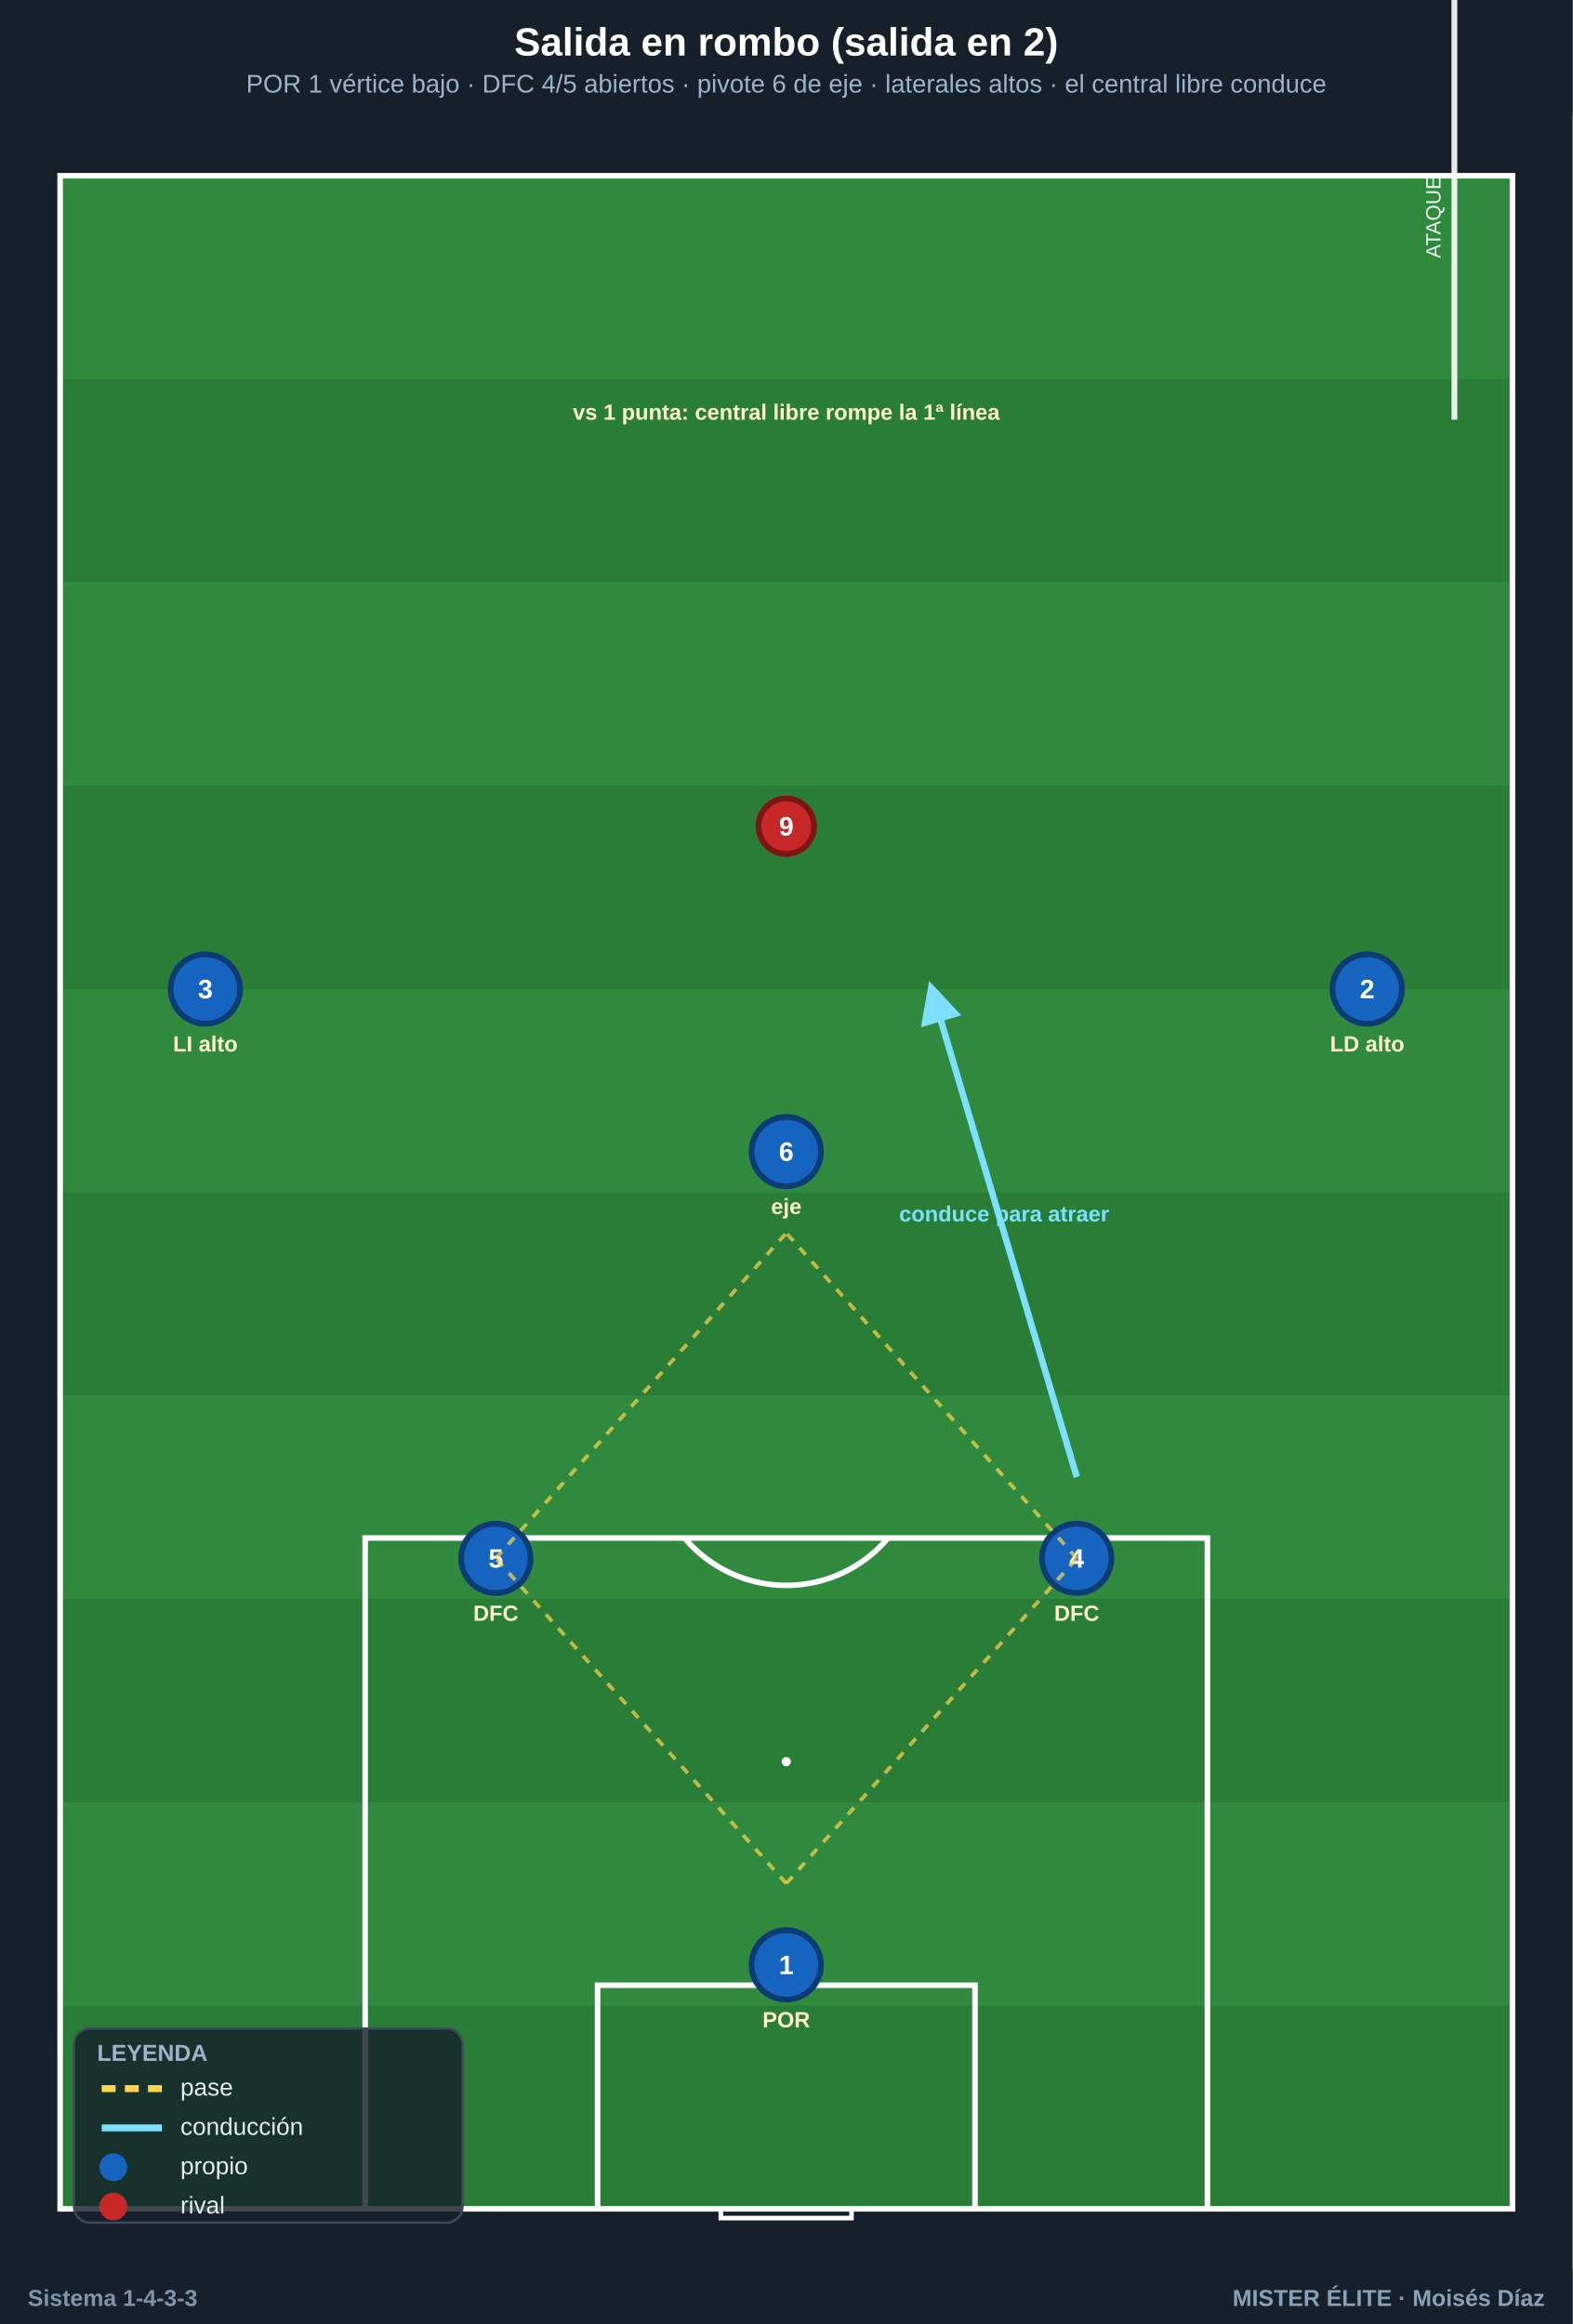
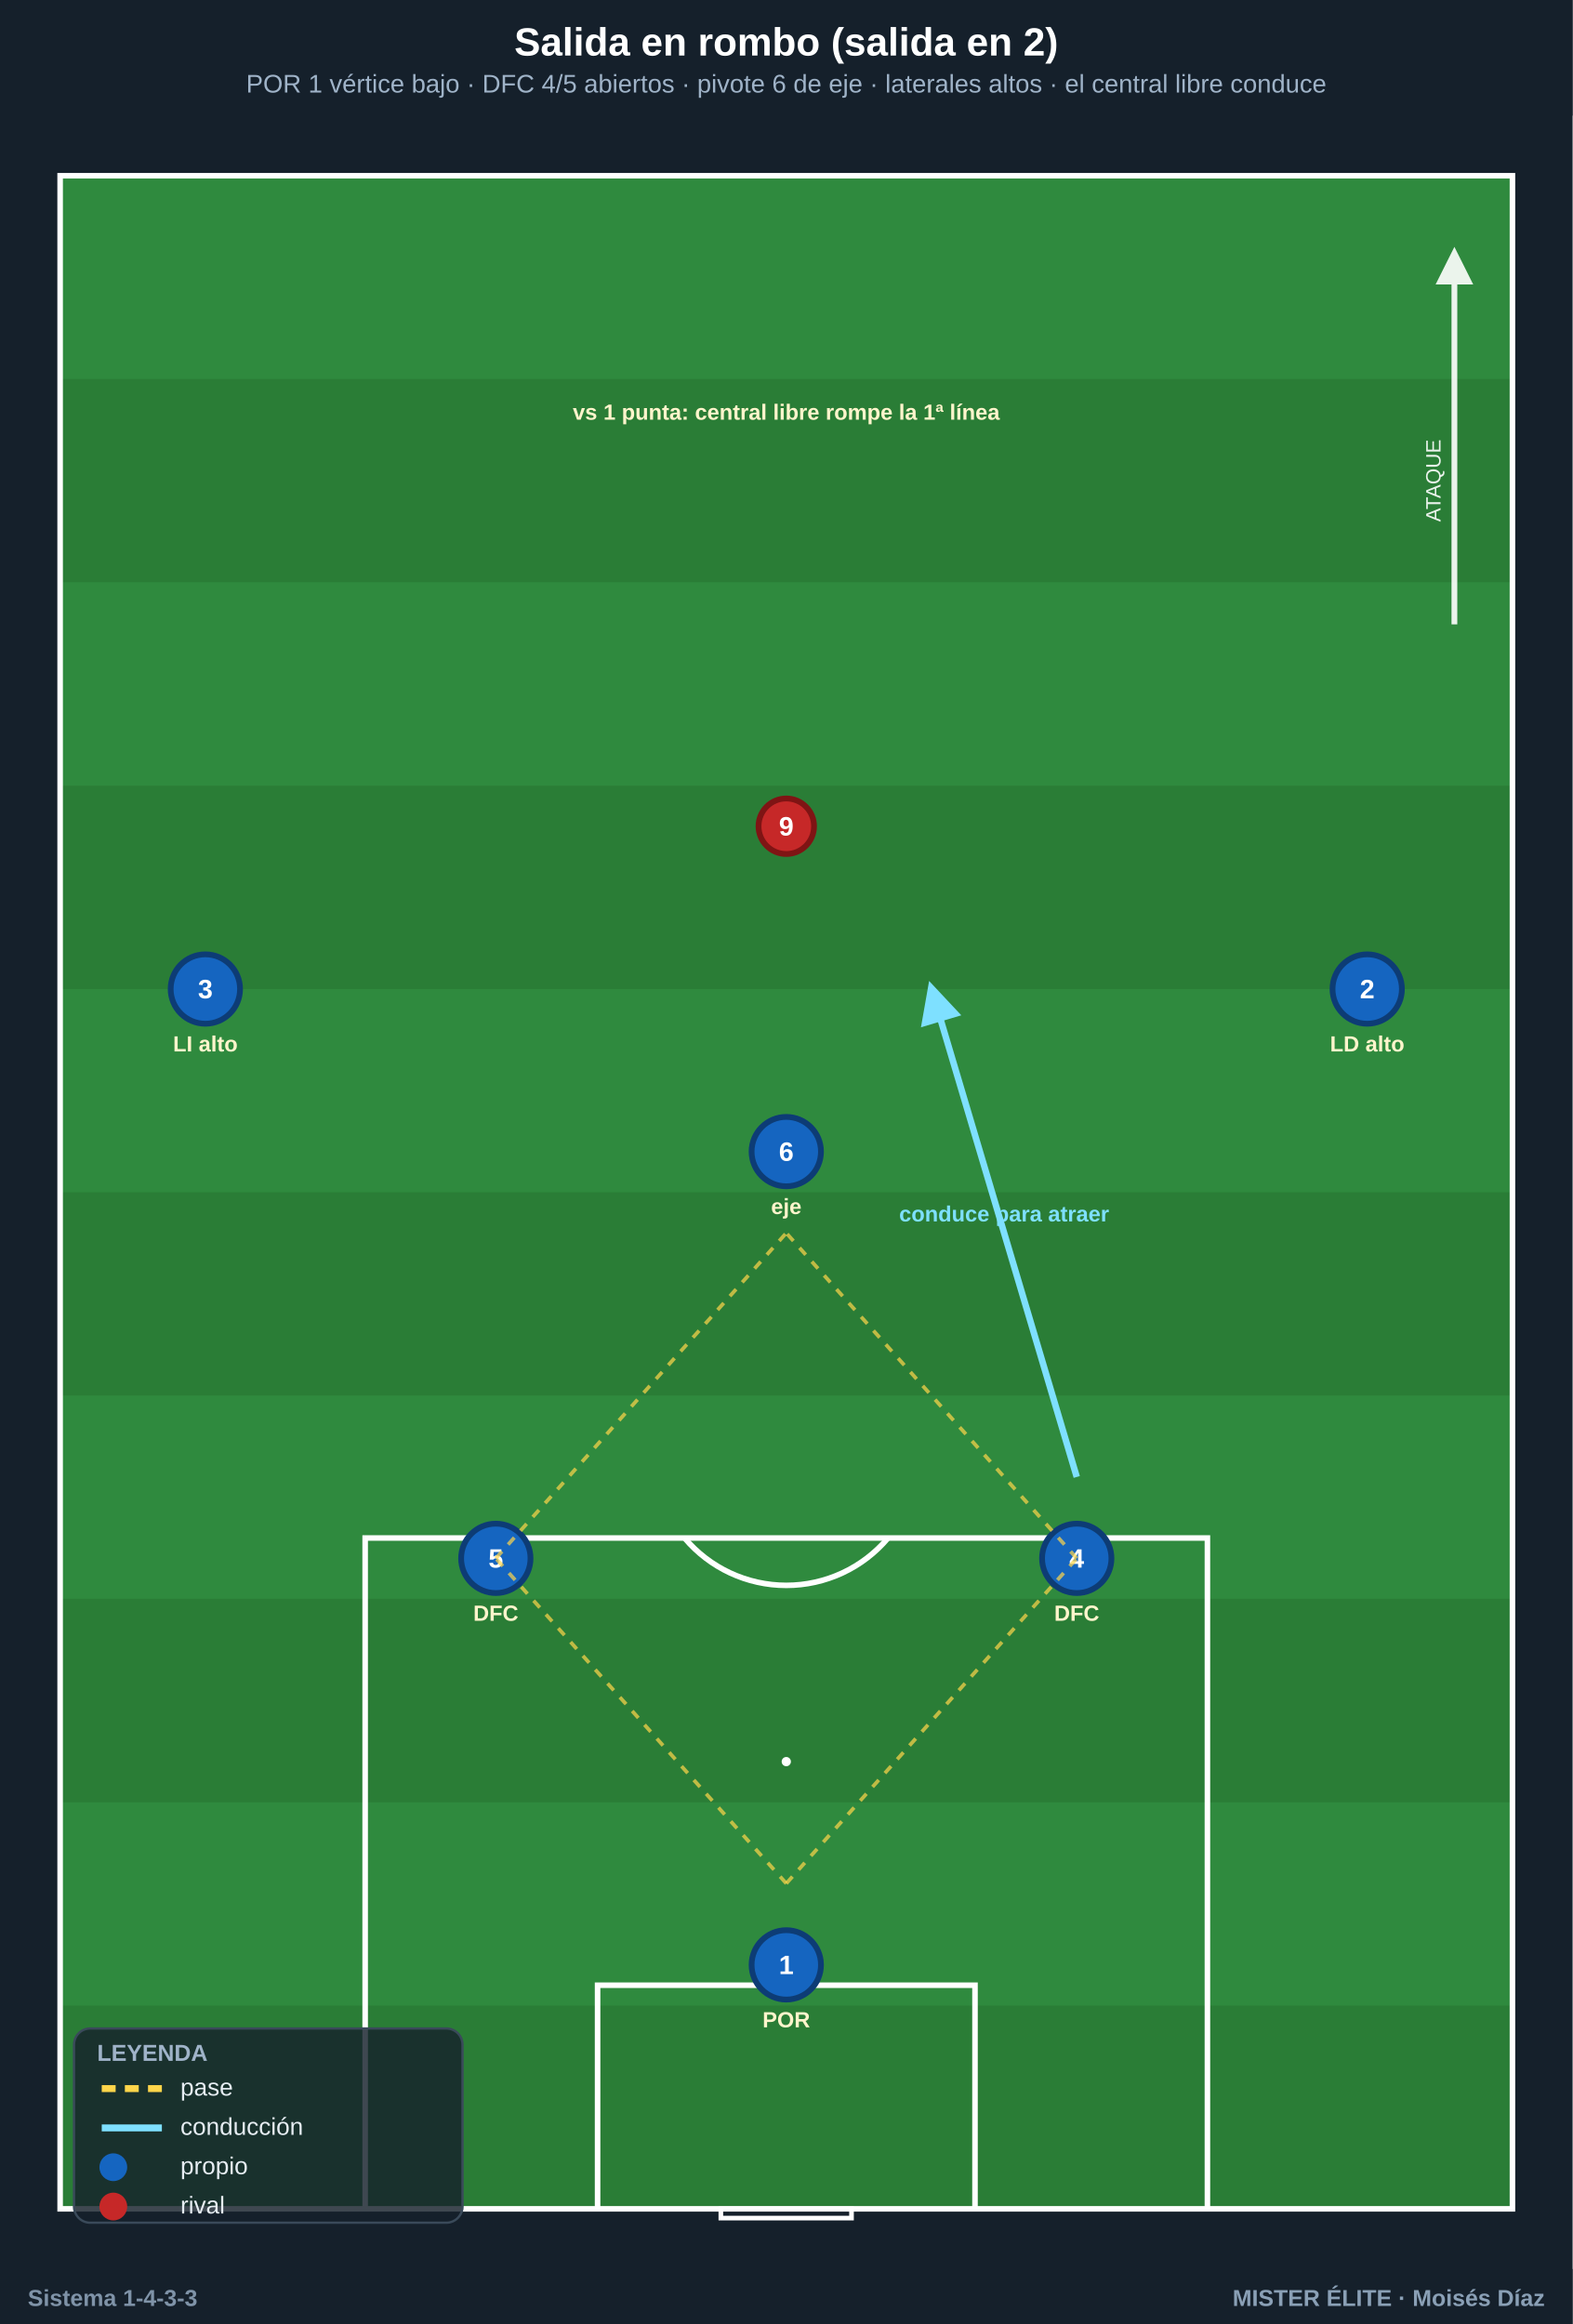
<svg xmlns="http://www.w3.org/2000/svg" viewBox="0 0 680 1005" width="680" height="1005" font-family="Segoe UI,Arial,sans-serif">
  <defs>
    <linearGradient id="sky" x1="0" y1="0" x2="0" y2="1">
      <stop offset="0" stop-color="#2f8a3e" />
      <stop offset="1" stop-color="#2b8139" />
    </linearGradient>
    <marker id="ah_pass" viewBox="0 0 10 10" refX="8" refY="5" markerWidth="6.5" markerHeight="6.5" orient="auto-start-reverse">
      <path d="M0,0 L10,5 L0,10 z" fill="#ffd54a" />
    </marker>
    <marker id="ah_run" viewBox="0 0 10 10" refX="8" refY="5" markerWidth="6.5" markerHeight="6.5" orient="auto-start-reverse">
      <path d="M0,0 L10,5 L0,10 z" fill="#ffffff" />
    </marker>
    <marker id="ah_drive" viewBox="0 0 10 10" refX="8" refY="5" markerWidth="6.5" markerHeight="6.5" orient="auto-start-reverse">
      <path d="M0,0 L10,5 L0,10 z" fill="#7ee0ff" />
    </marker>
    <marker id="ah_white" viewBox="0 0 10 10" refX="8" refY="5" markerWidth="6.5" markerHeight="6.5" orient="auto-start-reverse">
      <path d="M0,0 L10,5 L0,10 z" fill="#ffffff" />
    </marker>
  </defs>
  <rect x="0.0" y="0.0" width="680.0" height="1005.2" fill="#15202b" />
  <rect x="26.0" y="76.0" width="628.0" height="88.4" fill="#2f8a3e" />
  <rect x="26.0" y="163.9" width="628.0" height="88.4" fill="#2a7d36" />
  <rect x="26.0" y="251.8" width="628.0" height="88.4" fill="#2f8a3e" />
  <rect x="26.0" y="339.8" width="628.0" height="88.4" fill="#2a7d36" />
  <rect x="26.0" y="427.7" width="628.0" height="88.4" fill="#2f8a3e" />
  <rect x="26.0" y="515.6" width="628.0" height="88.4" fill="#2a7d36" />
  <rect x="26.0" y="603.5" width="628.0" height="88.4" fill="#2f8a3e" />
  <rect x="26.0" y="691.4" width="628.0" height="88.4" fill="#2a7d36" />
  <rect x="26.0" y="779.4" width="628.0" height="88.4" fill="#2f8a3e" />
  <rect x="26.0" y="867.3" width="628.0" height="88.4" fill="#2a7d36" />
  <rect x="26.0" y="76.0" width="628.0" height="879.2" fill="none" stroke="#ffffff" stroke-width="2.4" />
  <path d="M157.9,955.2 L157.9,665.1 L522.1,665.1 L522.1,955.2" fill="none" stroke="#ffffff" stroke-width="2.4" />
  <path d="M258.4,955.2 L258.4,858.5 L421.6,858.5 L421.6,955.2" fill="none" stroke="#ffffff" stroke-width="2.4" />
  <circle cx="340.0" cy="761.8" r="2.0" fill="#ffffff" />
  <rect x="311.7" y="955.2" width="56.5" height="4" fill="none" stroke="#ffffff" stroke-width="2" />
  <path d="M296.0,665.1 A57.5,57.5 0 0 0 384.0,665.1" fill="none" stroke="#ffffff" stroke-width="2.4" />
  <rect x="0.0" y="0.0" width="680.0" height="50.0" fill="#15202b" />
  <text x="340.0" y="24.0" font-family="Segoe UI,Arial,sans-serif" font-size="17" font-weight="800" fill="#ffffff" text-anchor="middle">Salida en rombo (salida en 2)</text>
  <text x="340.0" y="40.0" font-family="Segoe UI,Arial,sans-serif" font-size="11" font-weight="500" fill="#9fb3c8" text-anchor="middle">POR 1 vértice bajo · DFC 4/5 abiertos · pivote 6 de eje · laterales altos · el central libre conduce</text>
  <rect x="0.0" y="981.2" width="680.0" height="24.0" fill="#15202b" />
  <text x="668.0" y="997.2" font-family="Segoe UI,Arial,sans-serif" font-size="10" font-weight="700" fill="#8aa0b6" text-anchor="end">MISTER ÉLITE · Moisés Díaz</text>
  <text x="12.0" y="997.2" font-family="Segoe UI,Arial,sans-serif" font-size="10" font-weight="600" fill="#7f93a8" text-anchor="start">Sistema 1-4-3-3</text>
  <g opacity="0.9">
-     <line x1="628.9" y1="181.5" x2="628.9" y2="-29.5" stroke="#ffffff" stroke-width="2.5" marker-end="url(#ah_white)" />
-     <text x="622.9" y="76.0" font-family="Segoe UI,Arial" font-size="9" fill="#ffffff" text-anchor="end" transform="rotate(-90 622.9 76.0)">ATAQUE</text>
+     <line x1="628.9" y1="270.0" x2="628.9" y2="110.0" stroke="#ffffff" stroke-width="2.5" marker-end="url(#ah_white)" />
+     <text x="622.9" y="190.0" font-family="Segoe UI,Arial" font-size="9" fill="#ffffff" text-anchor="end" transform="rotate(-90 622.9 190.0)">ATAQUE</text>
  </g>
  <g>
    <circle cx="340.0" cy="849.7" r="15" fill="#1565c0" stroke="#0d3c75" stroke-width="2.5" />
    <text x="340.0" y="853.7" font-family="Segoe UI,Arial" font-size="11.5" font-weight="800" fill="#fff" text-anchor="middle">1</text>
  </g>
  <text x="340.0" y="876.7" font-family="Segoe UI,Arial,sans-serif" font-size="9.5" font-weight="600" fill="#fff5cc" text-anchor="middle">POR</text>
  <g>
    <circle cx="214.4" cy="673.9" r="15" fill="#1565c0" stroke="#0d3c75" stroke-width="2.5" />
    <text x="214.4" y="677.9" font-family="Segoe UI,Arial" font-size="11.5" font-weight="800" fill="#fff" text-anchor="middle">5</text>
  </g>
  <text x="214.4" y="700.9" font-family="Segoe UI,Arial,sans-serif" font-size="9.5" font-weight="600" fill="#fff5cc" text-anchor="middle">DFC</text>
  <g>
    <circle cx="465.6" cy="673.9" r="15" fill="#1565c0" stroke="#0d3c75" stroke-width="2.5" />
    <text x="465.6" y="677.9" font-family="Segoe UI,Arial" font-size="11.5" font-weight="800" fill="#fff" text-anchor="middle">4</text>
  </g>
  <text x="465.6" y="700.9" font-family="Segoe UI,Arial,sans-serif" font-size="9.5" font-weight="600" fill="#fff5cc" text-anchor="middle">DFC</text>
  <g>
    <circle cx="340.0" cy="498.0" r="15" fill="#1565c0" stroke="#0d3c75" stroke-width="2.5" />
    <text x="340.0" y="502.0" font-family="Segoe UI,Arial" font-size="11.5" font-weight="800" fill="#fff" text-anchor="middle">6</text>
  </g>
  <text x="340.0" y="525.0" font-family="Segoe UI,Arial,sans-serif" font-size="9.5" font-weight="600" fill="#fff5cc" text-anchor="middle">eje</text>
  <g>
    <circle cx="88.8" cy="427.7" r="15" fill="#1565c0" stroke="#0d3c75" stroke-width="2.5" />
    <text x="88.8" y="431.7" font-family="Segoe UI,Arial" font-size="11.5" font-weight="800" fill="#fff" text-anchor="middle">3</text>
  </g>
  <text x="88.8" y="454.7" font-family="Segoe UI,Arial,sans-serif" font-size="9.5" font-weight="600" fill="#fff5cc" text-anchor="middle">LI alto</text>
  <g>
    <circle cx="591.2" cy="427.7" r="15" fill="#1565c0" stroke="#0d3c75" stroke-width="2.5" />
    <text x="591.2" y="431.7" font-family="Segoe UI,Arial" font-size="11.5" font-weight="800" fill="#fff" text-anchor="middle">2</text>
  </g>
  <text x="591.2" y="454.7" font-family="Segoe UI,Arial,sans-serif" font-size="9.5" font-weight="600" fill="#fff5cc" text-anchor="middle">LD alto</text>
  <line x1="340.0" y1="814.5" x2="214.4" y2="673.9" stroke="#ffd54a" stroke-width="1.6" stroke-dasharray="4 4" opacity="0.7" />
  <line x1="340.0" y1="814.5" x2="465.6" y2="673.9" stroke="#ffd54a" stroke-width="1.6" stroke-dasharray="4 4" opacity="0.7" />
  <line x1="214.4" y1="673.9" x2="340.0" y2="533.2" stroke="#ffd54a" stroke-width="1.6" stroke-dasharray="4 4" opacity="0.7" />
  <line x1="465.6" y1="673.9" x2="340.0" y2="533.2" stroke="#ffd54a" stroke-width="1.6" stroke-dasharray="4 4" opacity="0.7" />
  <line x1="465.6" y1="638.7" x2="402.8" y2="427.7" stroke="#7ee0ff" stroke-width="2.8" marker-end="url(#ah_drive)" />
  <text x="434.2" y="528.2" font-family="Segoe UI,Arial,sans-serif" font-size="9.5" font-weight="700" fill="#7ee0ff" text-anchor="middle">conduce para atraer</text>
  <g>
    <circle cx="340.0" cy="357.3" r="12" fill="#c62828" stroke="#7f1414" stroke-width="2.5" />
    <text x="340.0" y="361.3" font-family="Segoe UI,Arial" font-size="11.5" font-weight="800" fill="#fff" text-anchor="middle">9</text>
  </g>
  <text x="340.0" y="181.5" font-family="Segoe UI,Arial,sans-serif" font-size="9.5" font-weight="600" fill="#fff5cc" text-anchor="middle">vs 1 punta: central libre rompe la 1ª línea</text>
  <g>
    <rect x="32" y="877.2" width="168" height="84" rx="7" fill="#15202b" fill-opacity="0.82" stroke="#3a4a5a" stroke-width="1" />
    <text x="42" y="891.2" font-family="Segoe UI,Arial" font-size="10" font-weight="800" fill="#9fb3c8">LEYENDA</text>
    <line x1="44" y1="903.2" x2="70" y2="903.2" stroke="#ffd54a" stroke-width="3" stroke-dasharray="6 4" />
    <text x="78" y="906.2" font-family="Segoe UI,Arial" font-size="10.5" fill="#e6edf3">pase</text>
    <line x1="44" y1="920.2" x2="70" y2="920.2" stroke="#7ee0ff" stroke-width="3" />
    <text x="78" y="923.2" font-family="Segoe UI,Arial" font-size="10.5" fill="#e6edf3">conducción</text>
    <circle cx="49" cy="937.2" r="6" fill="#1565c0" />
    <text x="78" y="940.2" font-family="Segoe UI,Arial" font-size="10.5" fill="#e6edf3">propio</text>
    <circle cx="49" cy="954.2" r="6" fill="#c62828" />
    <text x="78" y="957.2" font-family="Segoe UI,Arial" font-size="10.5" fill="#e6edf3">rival</text>
  </g>
</svg>
